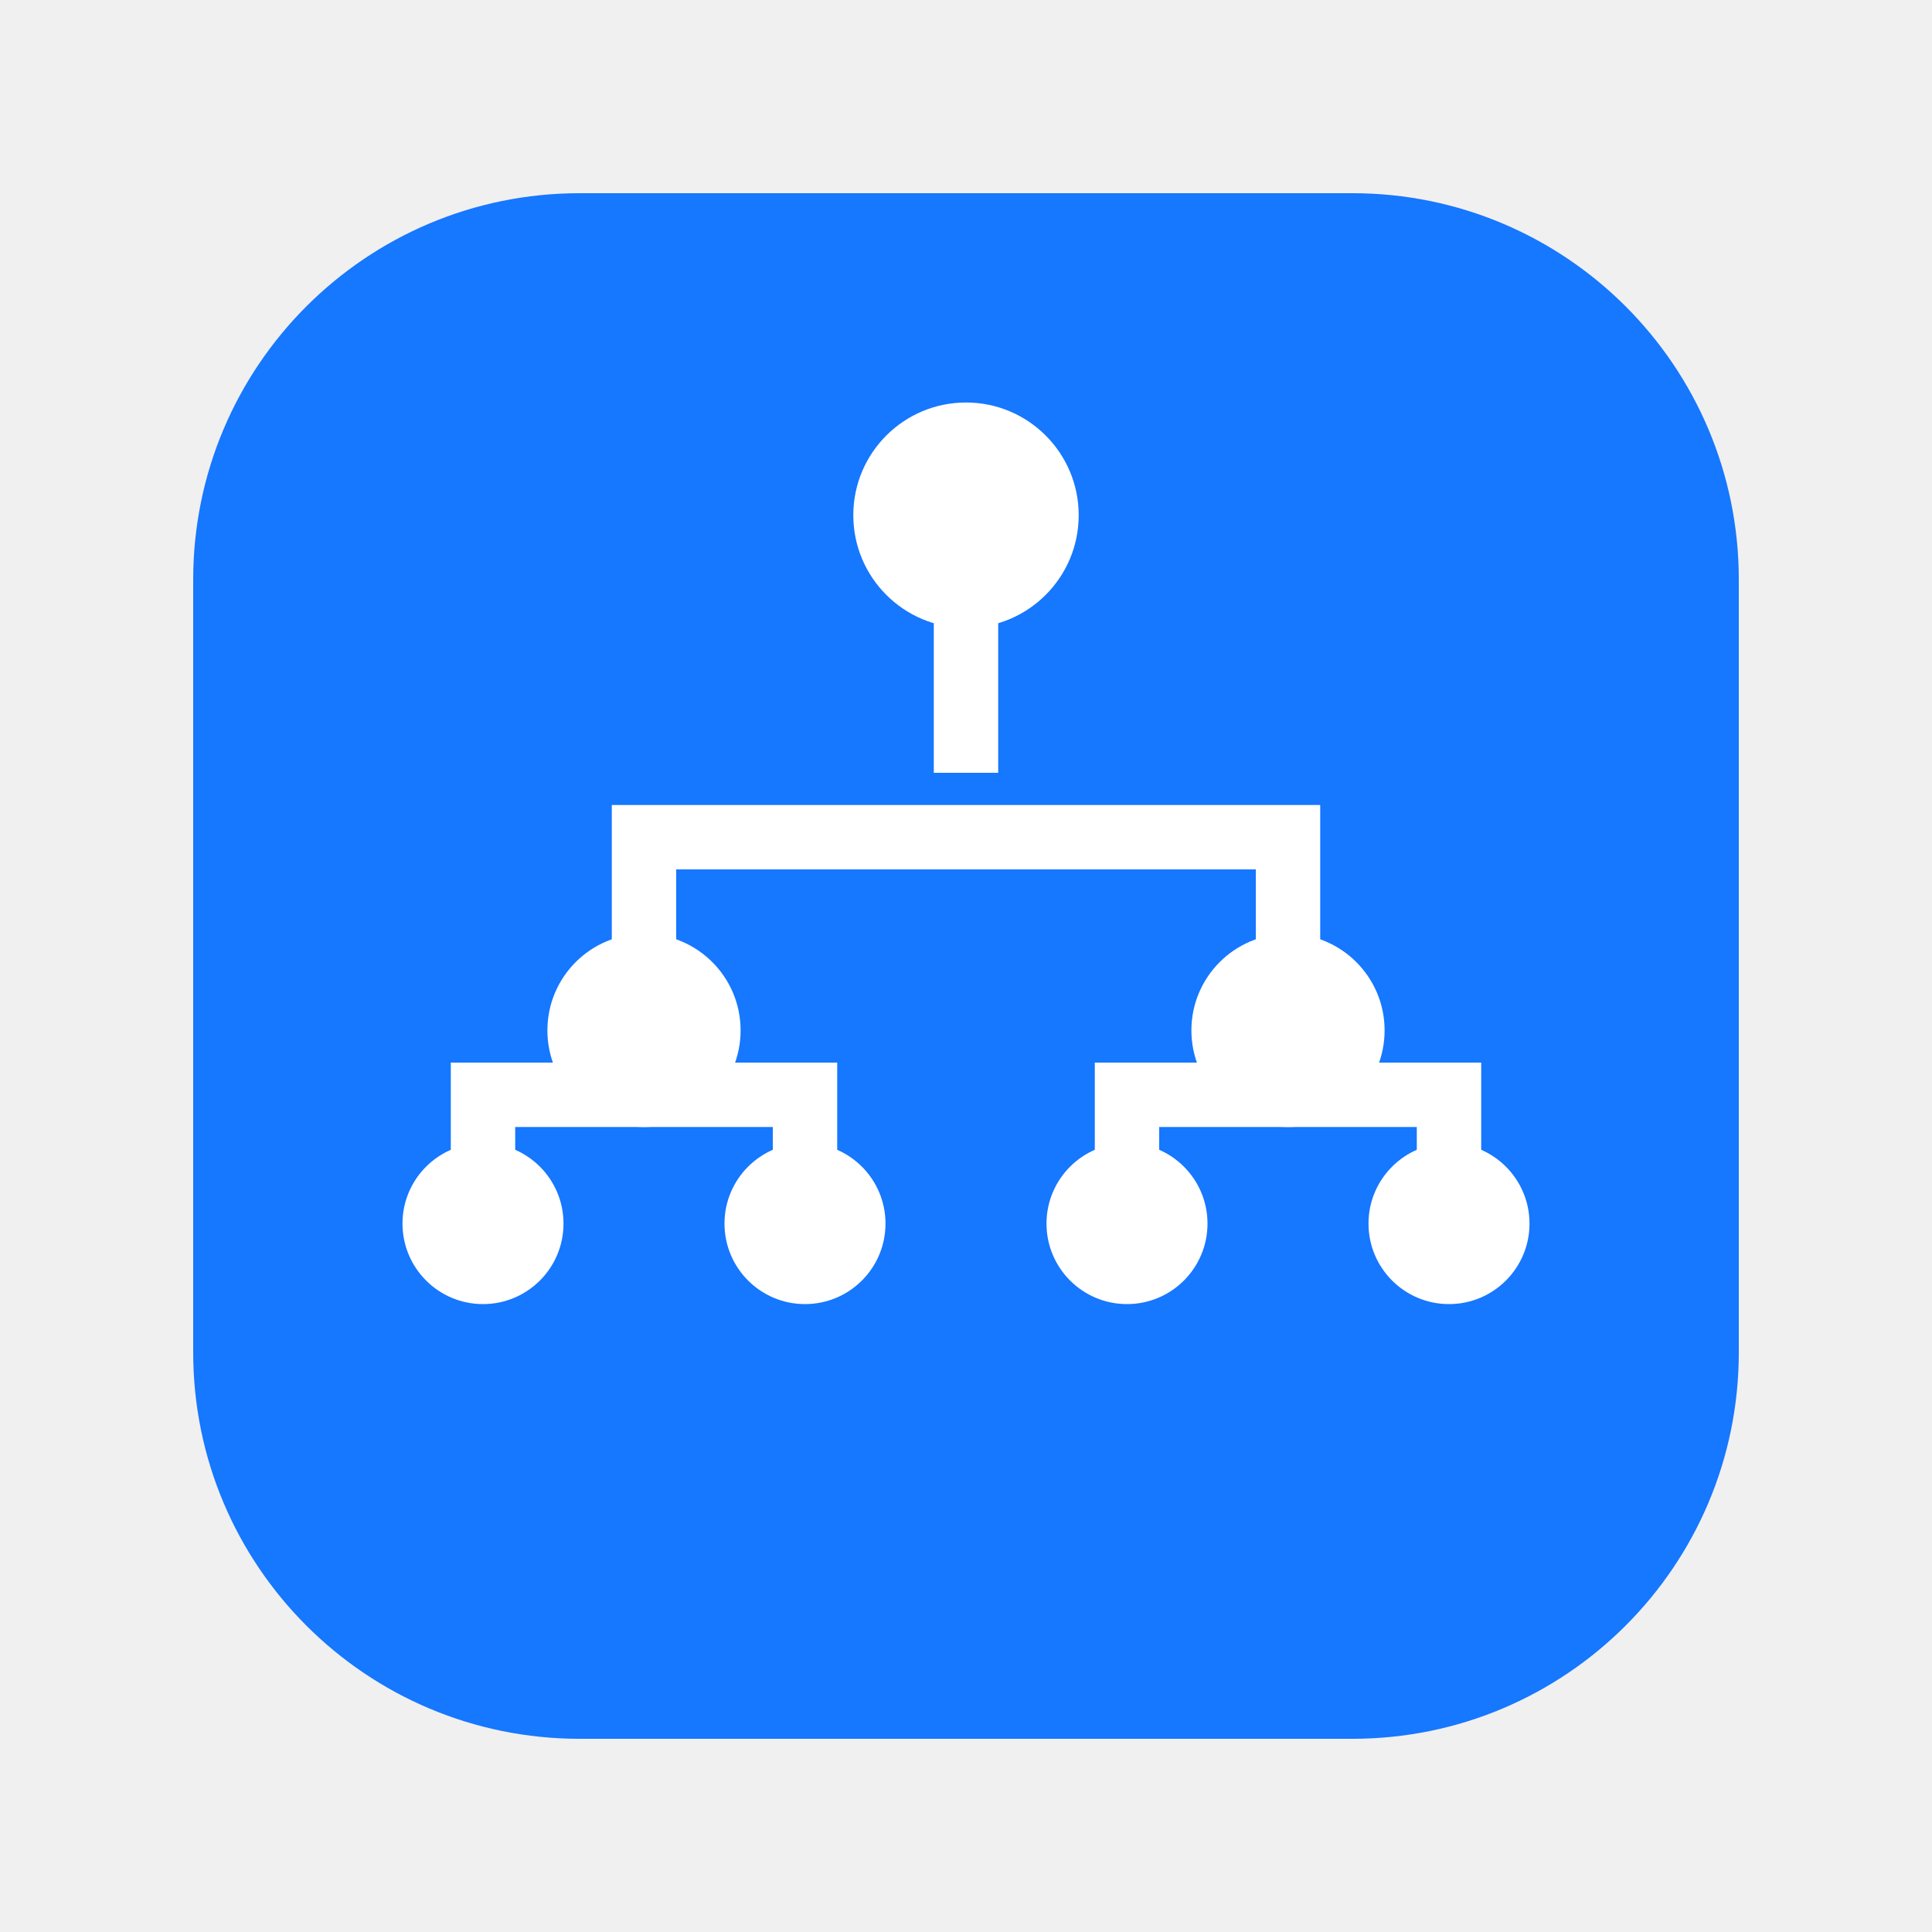
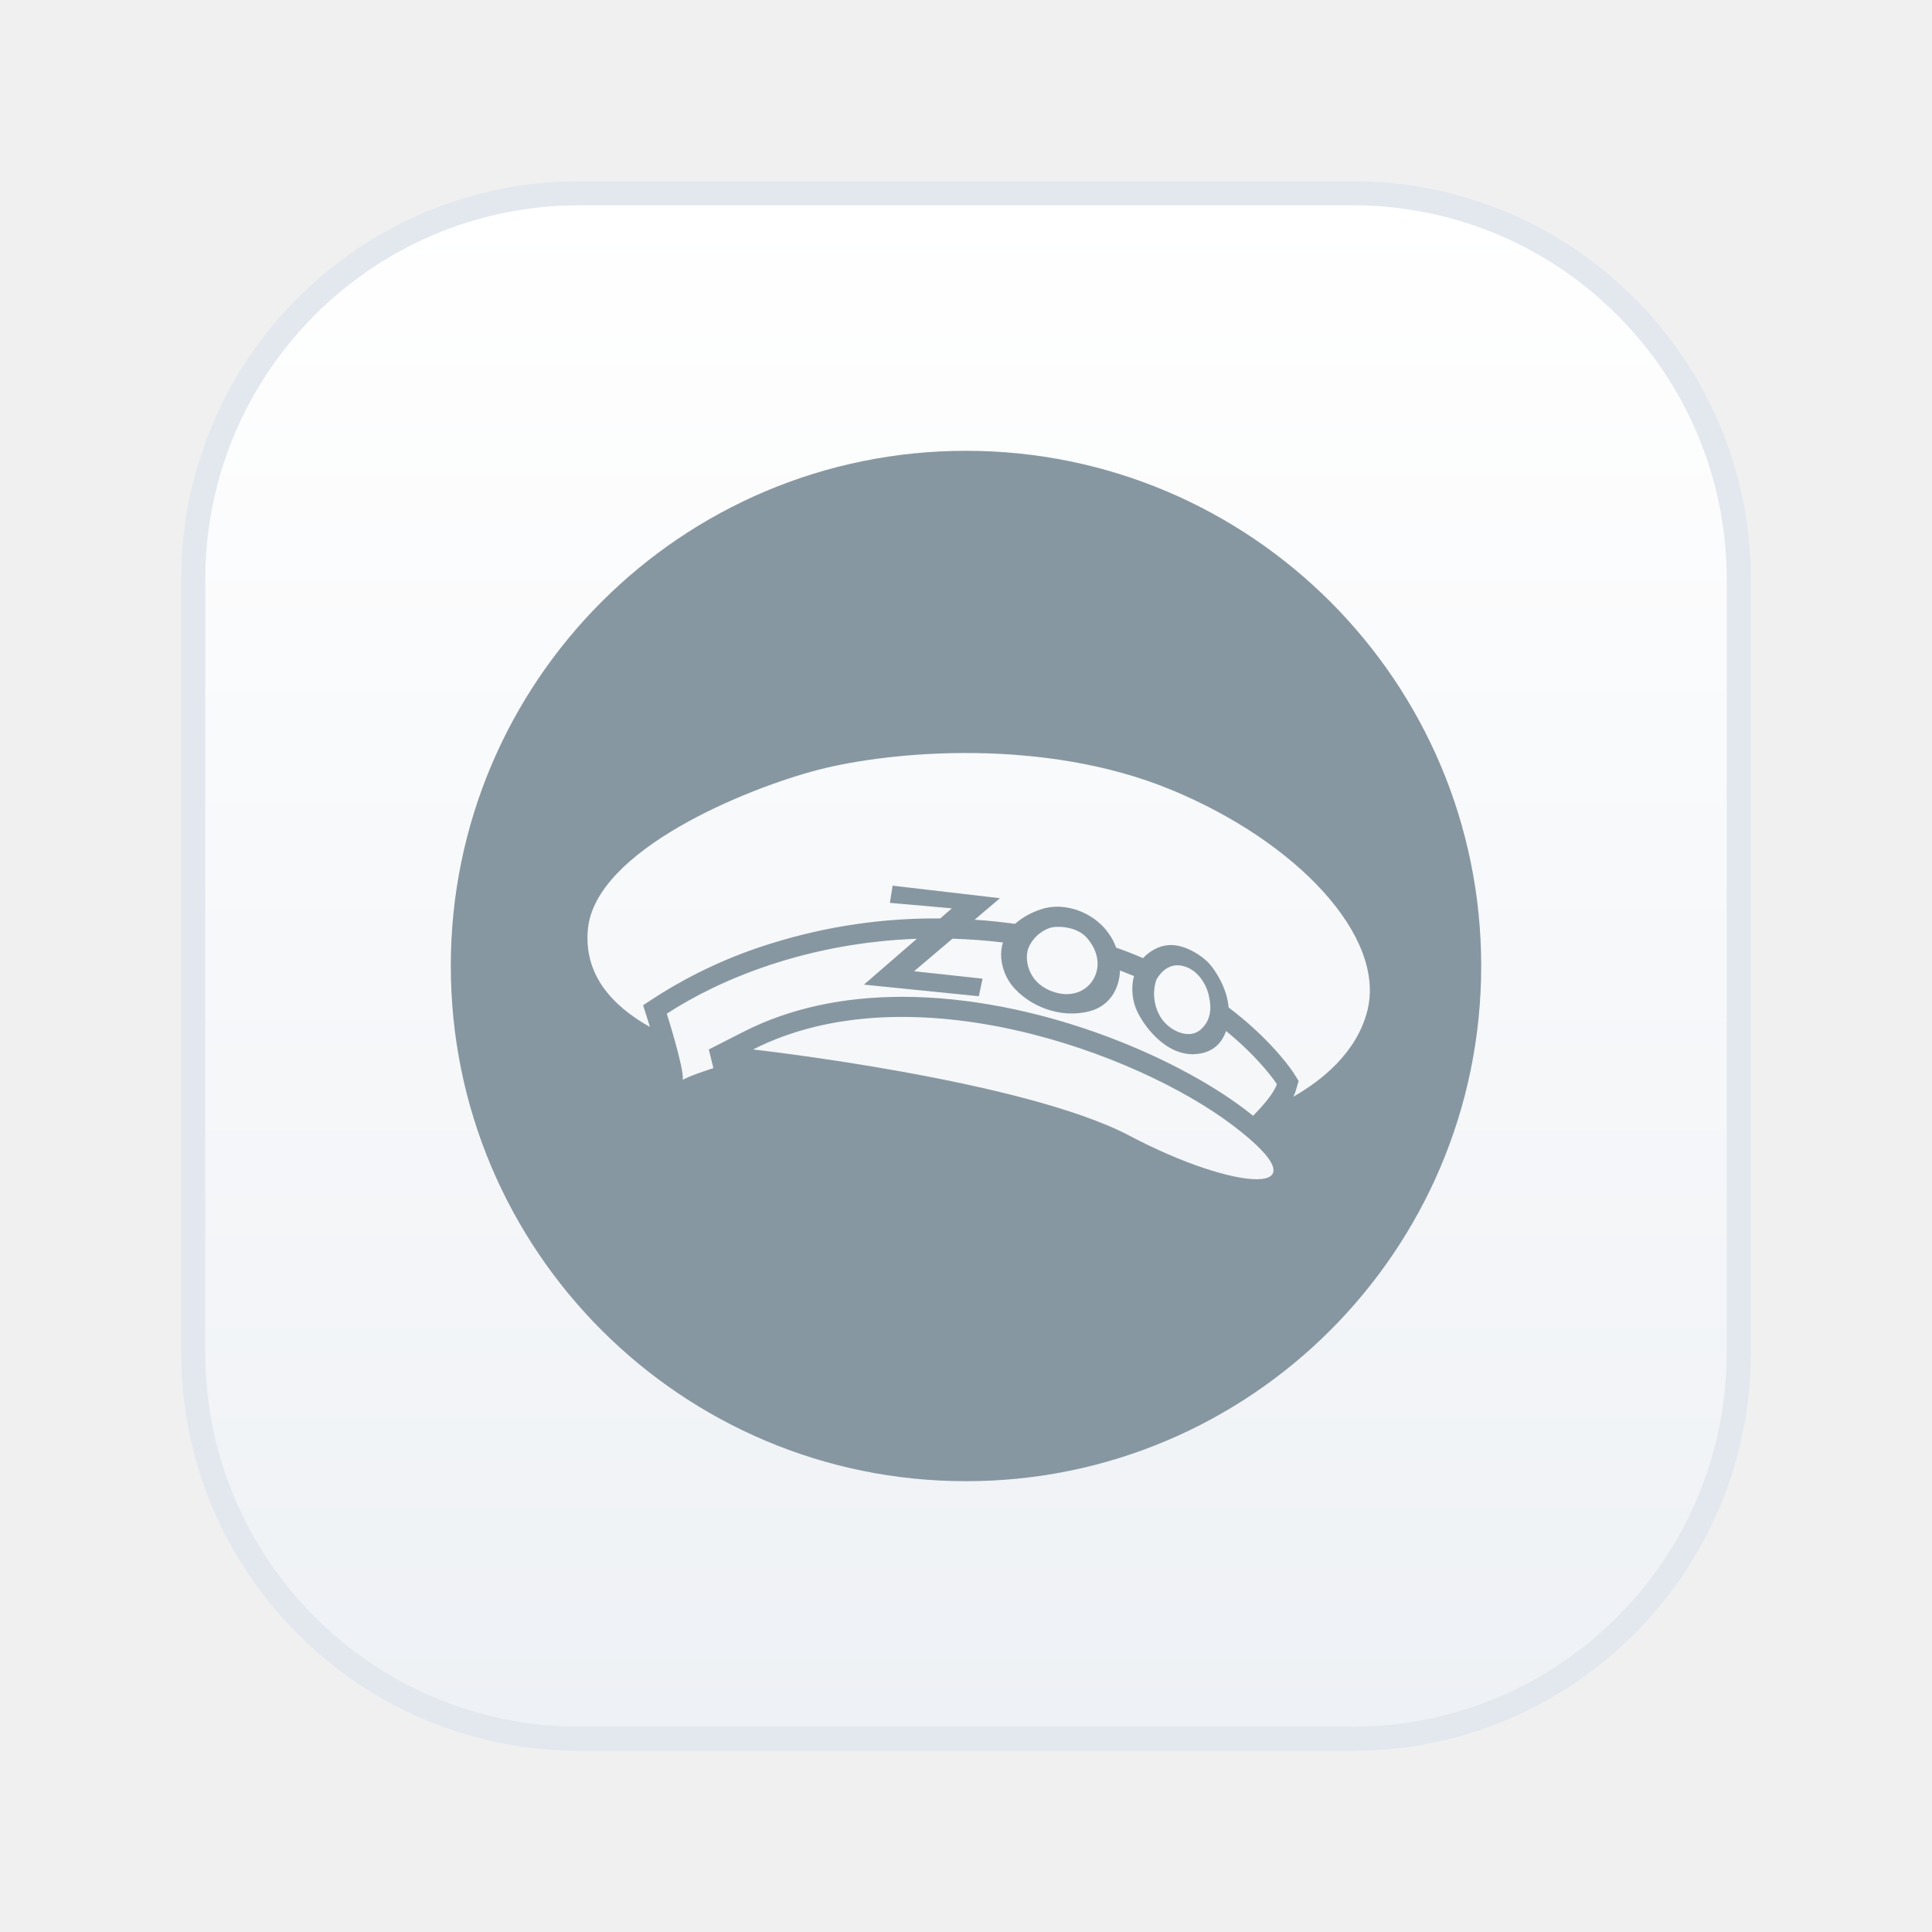
<svg xmlns="http://www.w3.org/2000/svg" viewBox="0 0 120 120">
-   <rect x="12" y="12" width="96" height="96" rx="24" fill="#1677FF" />
-   <g fill="none" stroke="#fff" stroke-width="4">
-     <path d="M60 37 V48 M40 60 V52 H80 V60 M40 60 V52" />
-     <path d="M30 72 V68 H50 V72 M40 60 V64" />
-     <path d="M70 72 V68 H90 V72 M80 60 V64" />
-   </g>
-   <circle cx="60" cy="32" r="7" fill="#fff" />
-   <g fill="#fff">
-     <circle cx="40" cy="64" r="6" />
-     <circle cx="80" cy="64" r="6" />
-     <circle cx="30" cy="76" r="5" />
-     <circle cx="50" cy="76" r="5" />
-     <circle cx="70" cy="76" r="5" />
-     <circle cx="90" cy="76" r="5" />
+   <defs>
+     <linearGradient id="bg" x1="0" y1="0" x2="0" y2="1">
+       <stop offset="0" stop-color="#ffffff" />
+       <stop offset="1" stop-color="#eef1f5" />
+     </linearGradient>
+   </defs>
+   <ellipse cx="60" cy="101" rx="32" ry="5" fill="#0b1a2e" opacity="0.12" />
+   <rect x="12" y="12" width="96" height="96" rx="24" fill="url(#bg)" stroke="#e3e8ef" stroke-width="1.5" />
+   <g transform="translate(28.0,28.0) scale(0.0625)">
+     <path d="M512 1024C229.248 1024 0 794.752 0 512S229.248 0 512 0s512 229.248 512 512-229.248 512-512 512zM300.416 594.944s268.587 30.037 374.144 85.76c105.515 55.723 199.083 62.891 102.869-10.112-96.213-73.003-321.579-154.667-477.013-75.648z m415.232-258.176c-125.44-51.797-277.419-38.528-349.739-19.925-72.32 18.56-222.293 80.256-229.675 158.592-4.096 43.947 22.443 75.136 61.653 97.152-0.768-2.475-1.451-4.864-2.219-7.211l-4.565-14.379 12.672-8.277a469.077 469.077 0 0 1 115.627-53.419 546.005 546.005 0 0 1 166.997-24.576l11.563-10.027-61.611-5.461 2.731-17.067 106.667 12.459-25.173 21.376c13.355 0.853 26.795 2.304 40.107 4.096a74.24 74.24 0 0 1 25.984-14.464c23.339-8.021 56.32 2.987 71.04 30.293 1.365 2.56 2.56 5.163 3.499 7.808a401.067 401.067 0 0 1 26.709 10.453c5.376-5.803 15.488-13.184 28.245-13.013 14.293 0.171 30.123 10.368 37.248 18.048 6.485 7.211 17.877 24.32 19.584 43.989 2.219 1.707 4.437 3.371 6.571 5.077 39.467 31.403 57.472 59.051 58.155 60.245l4.864 7.637-2.475 8.619a40.149 40.149 0 0 1-2.816 7.125c28.16-16.085 63.061-43.733 73.6-85.589 18.475-73.643-69.76-167.851-195.243-219.563z m54.784 239.829c-4.48 13.099-14.507 22.528-32.213 23.04-25.301 0.683-46.037-22.613-55.637-41.515a52.736 52.736 0 0 1-3.669-36.139 521.515 521.515 0 0 0-13.867-5.547c-0.597 18.475-10.453 35.157-29.781 40.405-29.867 8.021-61.013-5.333-77.227-25.088-7.851-9.6-14.464-26.709-9.301-43.136a572.757 572.757 0 0 0-50.176-3.755l-38.144 32.341 68.011 7.381-3.669 17.451-114.176-11.52 52.565-45.568c-108.885 3.925-195.669 39.979-248.491 74.453 0 0 17.28 54.528 15.915 65.707 0 0 4.779-3.328 30.379-11.605l-4.523-18.56 34.987-17.835c45.056-22.827 97.92-34.475 157.184-34.475 132.736 0 269.696 58.027 340.821 112.043 2.731 2.048 5.291 4.096 7.893 6.144 10.24-10.411 21.12-23.04 23.595-31.488-0.085 0-15.488-24.235-50.475-52.736zM640 522.496c6.101-13.44 1.579-27.904-8.107-38.741-9.685-10.88-28.928-12.16-36.907-9.515a35.712 35.712 0 0 0-21.035 20.053c-3.968 10.752-0.683 32.683 21.205 41.984 21.931 9.344 38.827-0.341 44.843-13.781z m105.728 52.224c11.904-11.093 9.515-25.515 7.253-34.731-2.219-9.173-10.496-25.259-26.88-28.331-16.341-3.115-24.789 13.781-24.789 13.781-3.499 9.131-4.011 24.619 4.267 37.717 8.235 13.099 28.245 22.784 40.149 11.563z" fill="#8797A1" p-id="48965" />
  </g>
</svg>
